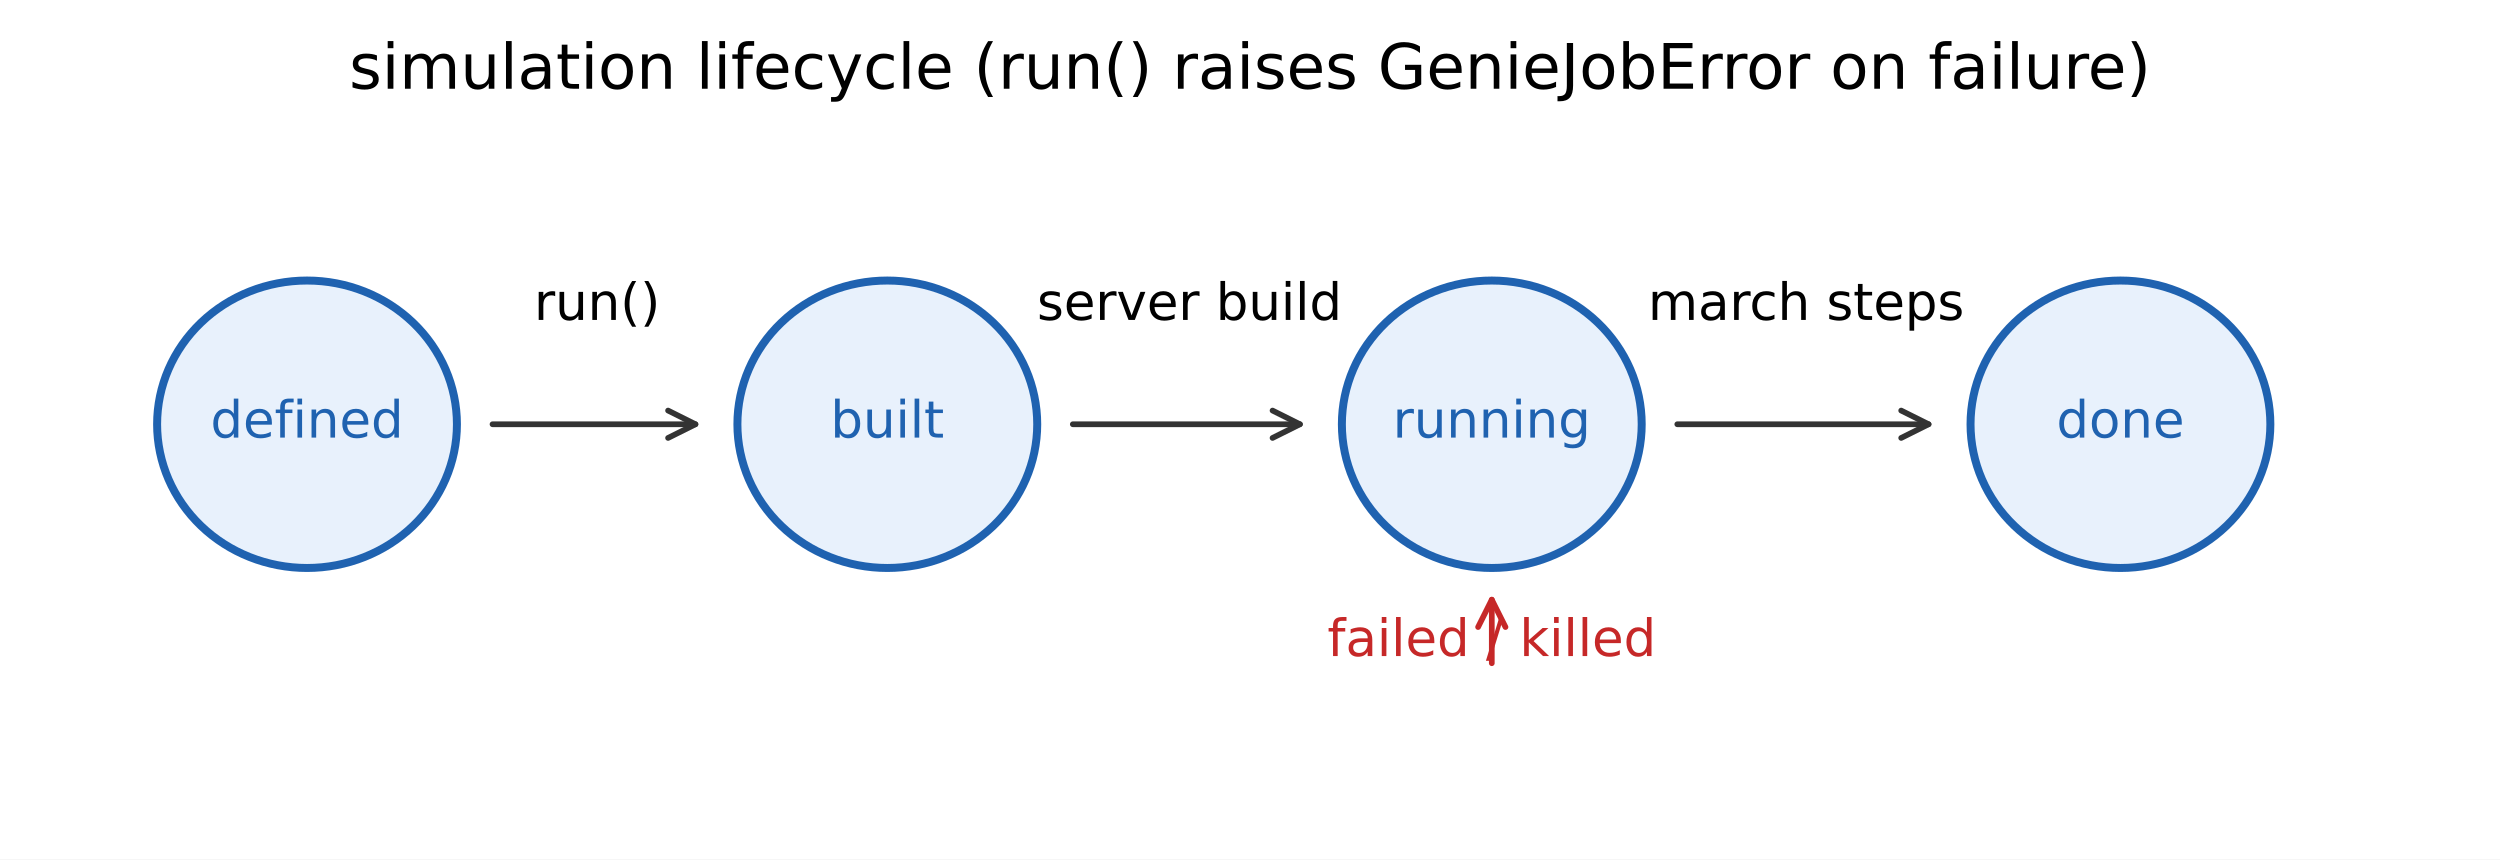
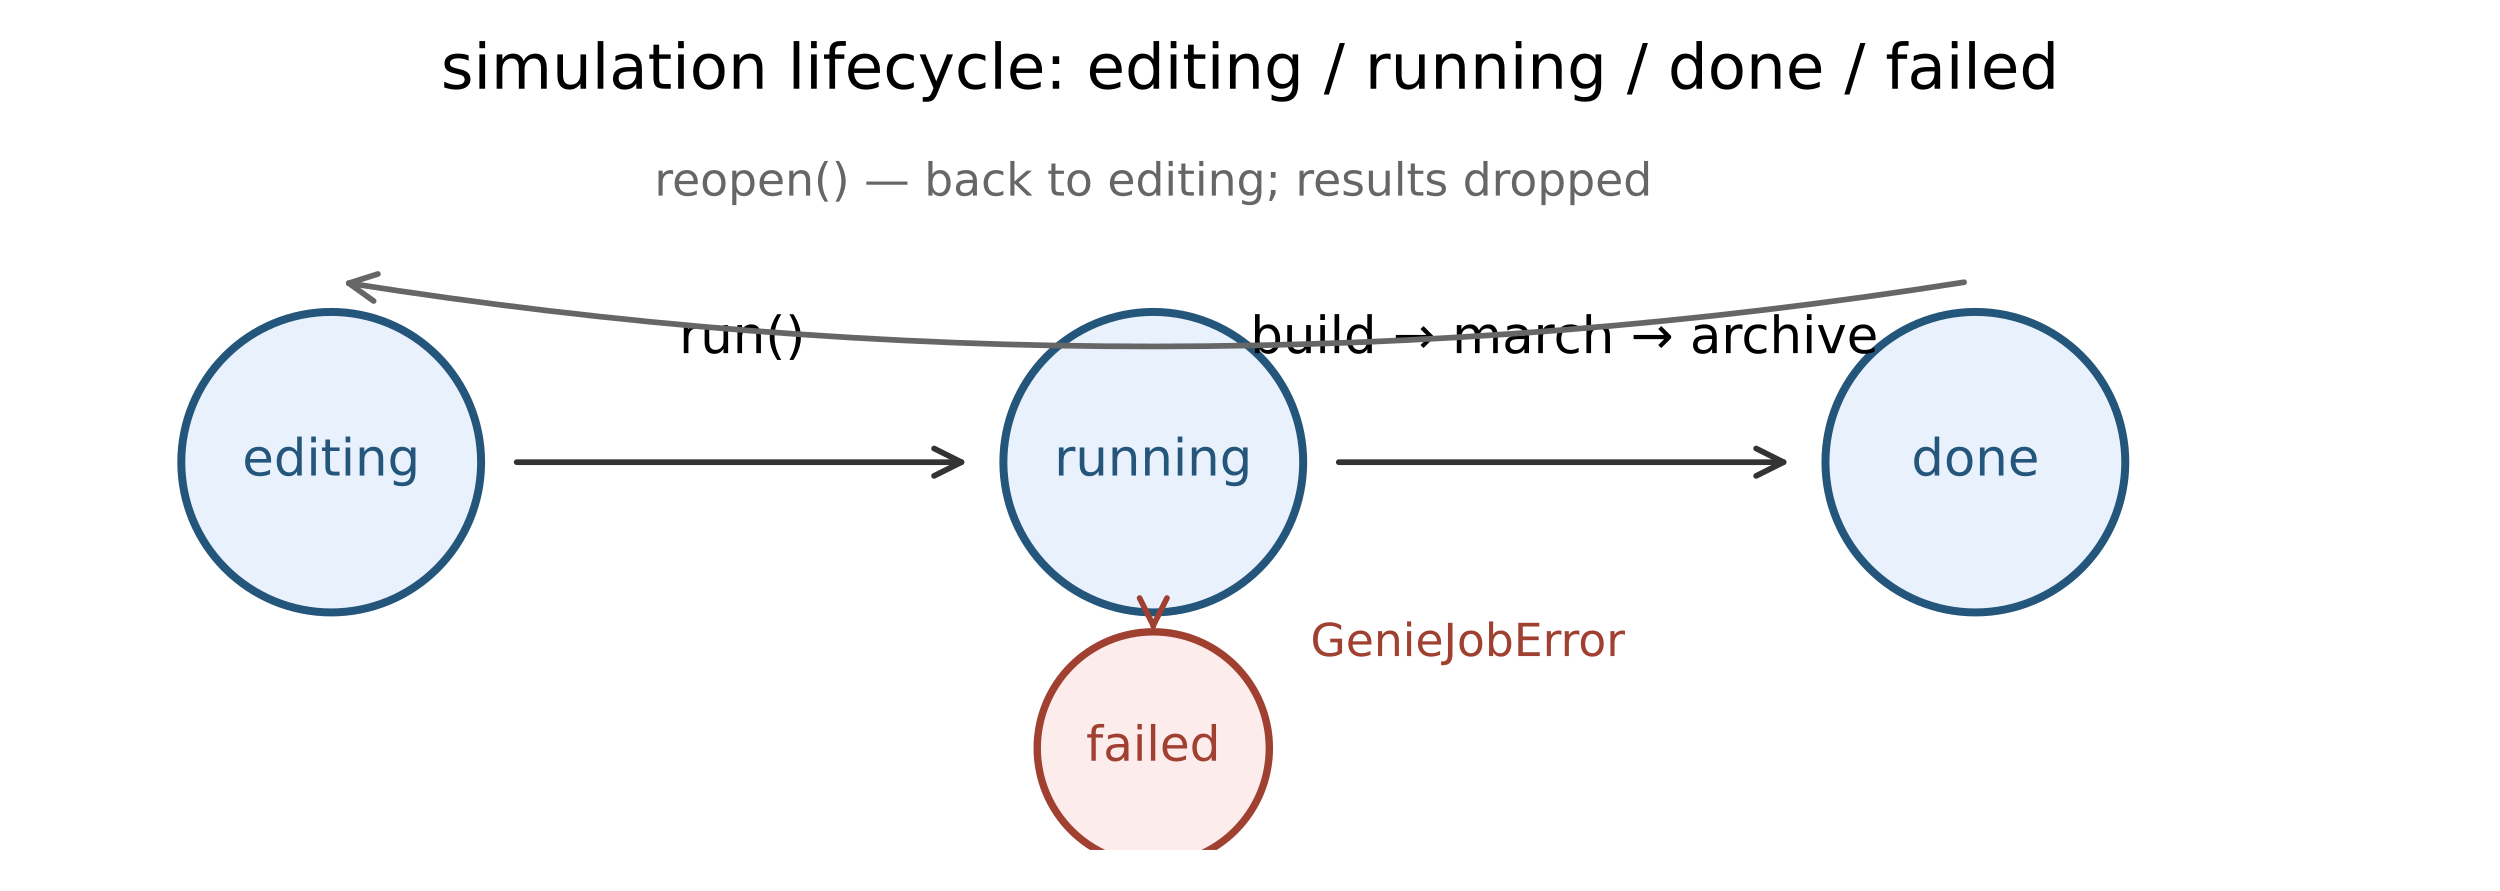
- <svg xmlns="http://www.w3.org/2000/svg" width="438.48pt" height="150.726pt" viewBox="0 0 438.48 150.726" version="1.1">
+ <svg xmlns="http://www.w3.org/2000/svg" width="438.48pt" height="156.27pt" viewBox="0 0 438.48 156.27" version="1.1">
  <defs>
    <style type="text/css">*{stroke-linejoin: round; stroke-linecap: butt}</style>
  </defs>
  <g id="figure_1">
    <g id="patch_1">
-       <path d="M 0 150.726  L 438.48 150.726  L 438.48 0  L 0 0  z " style="fill: #ffffff" />
+       <path d="M 0 156.27  L 438.48 156.27  L 438.48 0  L 0 0  z " style="fill: #ffffff" />
    </g>
    <g id="axes_1">
      <g id="patch_2">
-         <path d="M 53.849 99.618  C 60.822 99.618 67.51 96.962 72.441 92.235  C 77.371 87.508 80.142 81.096 80.142 74.411  C 80.142 67.726 77.371 61.314 72.441 56.587  C 67.51 51.86 60.822 49.204 53.849 49.204  C 46.876 49.204 40.188 51.86 35.257 56.587  C 30.326 61.314 27.556 67.726 27.556 74.411  C 27.556 81.096 30.326 87.508 35.257 92.235  C 40.188 96.962 46.876 99.618 53.849 99.618  z " clip-path="url(#pf4ad5e4f1d)" style="fill: #e8f1fc; stroke: #1f62b0; stroke-width: 1.4; stroke-linejoin: miter" />
+         <path d="M 58.09 107.416  C 65.063 107.416 71.751 104.64 76.682 99.698  C 81.612 94.756 84.383 88.053 84.383 81.064  C 84.383 74.075 81.612 67.372 76.682 62.43  C 71.751 57.488 65.063 54.711 58.09 54.711  C 51.117 54.711 44.428 57.488 39.498 62.43  C 34.567 67.372 31.797 74.075 31.797 81.064  C 31.797 88.053 34.567 94.756 39.498 99.698  C 44.428 104.64 51.117 107.416 58.09 107.416  z " clip-path="url(#p5a174a3726)" style="fill: #e8f1fc; stroke: #24557a; stroke-width: 1.4; stroke-linejoin: miter" />
      </g>
      <g id="patch_3">
-         <path d="M 155.628 99.618  C 162.601 99.618 169.289 96.962 174.22 92.235  C 179.151 87.508 181.921 81.096 181.921 74.411  C 181.921 67.726 179.151 61.314 174.22 56.587  C 169.289 51.86 162.601 49.204 155.628 49.204  C 148.655 49.204 141.967 51.86 137.036 56.587  C 132.105 61.314 129.335 67.726 129.335 74.411  C 129.335 81.096 132.105 87.508 137.036 92.235  C 141.967 96.962 148.655 99.618 155.628 99.618  z " clip-path="url(#pf4ad5e4f1d)" style="fill: #e8f1fc; stroke: #1f62b0; stroke-width: 1.4; stroke-linejoin: miter" />
+         <path d="M 202.277 107.416  C 209.25 107.416 215.938 104.64 220.869 99.698  C 225.799 94.756 228.57 88.053 228.57 81.064  C 228.57 74.075 225.799 67.372 220.869 62.43  C 215.938 57.488 209.25 54.711 202.277 54.711  C 195.304 54.711 188.616 57.488 183.685 62.43  C 178.754 67.372 175.984 74.075 175.984 81.064  C 175.984 88.053 178.754 94.756 183.685 99.698  C 188.616 104.64 195.304 107.416 202.277 107.416  z " clip-path="url(#p5a174a3726)" style="fill: #e8f1fc; stroke: #24557a; stroke-width: 1.4; stroke-linejoin: miter" />
      </g>
      <g id="patch_4">
-         <path d="M 261.648 99.618  C 268.621 99.618 275.309 96.962 280.24 92.235  C 285.171 87.508 287.941 81.096 287.941 74.411  C 287.941 67.726 285.171 61.314 280.24 56.587  C 275.309 51.86 268.621 49.204 261.648 49.204  C 254.675 49.204 247.987 51.86 243.056 56.587  C 238.125 61.314 235.355 67.726 235.355 74.411  C 235.355 81.096 238.125 87.508 243.056 92.235  C 247.987 96.962 254.675 99.618 261.648 99.618  z " clip-path="url(#pf4ad5e4f1d)" style="fill: #e8f1fc; stroke: #1f62b0; stroke-width: 1.4; stroke-linejoin: miter" />
+         <path d="M 346.464 107.416  C 353.437 107.416 360.125 104.64 365.056 99.698  C 369.987 94.756 372.757 88.053 372.757 81.064  C 372.757 74.075 369.987 67.372 365.056 62.43  C 360.125 57.488 353.437 54.711 346.464 54.711  C 339.491 54.711 332.803 57.488 327.872 62.43  C 322.941 67.372 320.171 74.075 320.171 81.064  C 320.171 88.053 322.941 94.756 327.872 99.698  C 332.803 104.64 339.491 107.416 346.464 107.416  z " clip-path="url(#p5a174a3726)" style="fill: #e8f1fc; stroke: #24557a; stroke-width: 1.4; stroke-linejoin: miter" />
      </g>
      <g id="patch_5">
-         <path d="M 371.909 99.618  C 378.882 99.618 385.57 96.962 390.501 92.235  C 395.431 87.508 398.202 81.096 398.202 74.411  C 398.202 67.726 395.431 61.314 390.501 56.587  C 385.57 51.86 378.882 49.204 371.909 49.204  C 364.936 49.204 358.248 51.86 353.317 56.587  C 348.386 61.314 345.616 67.726 345.616 74.411  C 345.616 81.096 348.386 87.508 353.317 92.235  C 358.248 96.962 364.936 99.618 371.909 99.618  z " clip-path="url(#pf4ad5e4f1d)" style="fill: #e8f1fc; stroke: #1f62b0; stroke-width: 1.4; stroke-linejoin: miter" />
+         <path d="M 202.277 151.621  C 207.675 151.621 212.853 149.471 216.671 145.645  C 220.488 141.819 222.633 136.629 222.633 131.219  C 222.633 125.808 220.488 120.618 216.671 116.792  C 212.853 112.966 207.675 110.817 202.277 110.817  C 196.878 110.817 191.7 112.966 187.883 116.792  C 184.066 120.618 181.921 125.808 181.921 131.219  C 181.921 136.629 184.066 141.819 187.883 145.645  C 191.7 149.471 196.878 151.621 202.277 151.621  z " clip-path="url(#p5a174a3726)" style="fill: #fdecec; stroke: #a04030; stroke-width: 1.3; stroke-linejoin: miter" />
      </g>
      <g id="text_1">
-         <text style="font-size: 9px; font-family: 'DejaVu Sans', 'Bitstream Vera Sans', 'Computer Modern Sans Serif', 'Lucida Grande', 'Verdana', 'Geneva', 'Lucid', 'Arial', 'Helvetica', 'Avant Garde', sans-serif; text-anchor: middle; fill: #1f62b0" x="53.849" y="76.749" transform="rotate(-0 53.8488 76.74932)">defined</text>
+         <text style="font-size: 9px; font-family: 'DejaVu Sans', 'Bitstream Vera Sans', 'Computer Modern Sans Serif', 'Lucida Grande', 'Verdana', 'Geneva', 'Lucid', 'Arial', 'Helvetica', 'Avant Garde', sans-serif; text-anchor: middle; fill: #24557a" x="58.09" y="83.402" transform="rotate(-0 58.0896 83.40212)">editing</text>
      </g>
      <g id="text_2">
-         <text style="font-size: 9px; font-family: 'DejaVu Sans', 'Bitstream Vera Sans', 'Computer Modern Sans Serif', 'Lucida Grande', 'Verdana', 'Geneva', 'Lucid', 'Arial', 'Helvetica', 'Avant Garde', sans-serif; text-anchor: middle; fill: #1f62b0" x="155.628" y="76.749" transform="rotate(-0 155.628 76.74932)">built</text>
+         <text style="font-size: 9px; font-family: 'DejaVu Sans', 'Bitstream Vera Sans', 'Computer Modern Sans Serif', 'Lucida Grande', 'Verdana', 'Geneva', 'Lucid', 'Arial', 'Helvetica', 'Avant Garde', sans-serif; text-anchor: middle; fill: #24557a" x="202.277" y="83.402" transform="rotate(-0 202.2768 83.40212)">running</text>
      </g>
      <g id="text_3">
-         <text style="font-size: 9px; font-family: 'DejaVu Sans', 'Bitstream Vera Sans', 'Computer Modern Sans Serif', 'Lucida Grande', 'Verdana', 'Geneva', 'Lucid', 'Arial', 'Helvetica', 'Avant Garde', sans-serif; text-anchor: middle; fill: #1f62b0" x="261.648" y="76.749" transform="rotate(-0 261.648 76.74932)">running</text>
+         <text style="font-size: 9px; font-family: 'DejaVu Sans', 'Bitstream Vera Sans', 'Computer Modern Sans Serif', 'Lucida Grande', 'Verdana', 'Geneva', 'Lucid', 'Arial', 'Helvetica', 'Avant Garde', sans-serif; text-anchor: middle; fill: #24557a" x="346.464" y="83.402" transform="rotate(-0 346.464 83.40212)">done</text>
+       </g>
+       <g id="patch_6">
+         <path d="M 90.625 81.064  Q 130.186 81.064 168.63 81.064  " style="fill: none; stroke: #333333; stroke-linecap: round" />
+         <path d="M 163.83 78.664  L 168.63 81.064  L 163.83 83.464  " style="fill: none; stroke: #333333; stroke-linecap: round" />
+       </g>
+       <g id="patch_7">
+         <path d="M 234.812 81.064  Q 274.373 81.064 312.817 81.064  " style="fill: none; stroke: #333333; stroke-linecap: round" />
+         <path d="M 308.017 78.664  L 312.817 81.064  L 308.017 83.464  " style="fill: none; stroke: #333333; stroke-linecap: round" />
      </g>
      <g id="text_4">
-         <text style="font-size: 9px; font-family: 'DejaVu Sans', 'Bitstream Vera Sans', 'Computer Modern Sans Serif', 'Lucida Grande', 'Verdana', 'Geneva', 'Lucid', 'Arial', 'Helvetica', 'Avant Garde', sans-serif; text-anchor: middle; fill: #1f62b0" x="371.909" y="76.749" transform="rotate(-0 371.9088 76.74932)">done</text>
+         <text style="font-size: 9px; font-family: 'DejaVu Sans', 'Bitstream Vera Sans', 'Computer Modern Sans Serif', 'Lucida Grande', 'Verdana', 'Geneva', 'Lucid', 'Arial', 'Helvetica', 'Avant Garde', sans-serif; text-anchor: middle" x="130.183" y="61.937" transform="rotate(-0 130.1832 61.93708)">run()</text>
      </g>
-       <g id="patch_6">
-         <path d="M 86.385 74.411  Q 104.74 74.411 121.977 74.411  " style="fill: none; stroke: #333333; stroke-linecap: round" />
-         <path d="M 117.177 72.011  L 121.977 74.411  L 117.177 76.811  " style="fill: none; stroke: #333333; stroke-linecap: round" />
+       <g id="text_5">
+         <text style="font-size: 9px; font-family: 'DejaVu Sans', 'Bitstream Vera Sans', 'Computer Modern Sans Serif', 'Lucida Grande', 'Verdana', 'Geneva', 'Lucid', 'Arial', 'Helvetica', 'Avant Garde', sans-serif; text-anchor: middle" x="274.37" y="61.937" transform="rotate(-0 274.3704 61.93708)">build → march → archive</text>
      </g>
-       <g id="patch_7">
-         <path d="M 188.162 74.411  Q 208.638 74.411 227.996 74.411  " style="fill: none; stroke: #333333; stroke-linecap: round" />
-         <path d="M 223.196 72.011  L 227.996 74.411  L 223.196 76.811  " style="fill: none; stroke: #333333; stroke-linecap: round" />
+       <g id="text_6">
+         <text style="font-size: 8.5px; font-family: 'DejaVu Sans', 'Bitstream Vera Sans', 'Computer Modern Sans Serif', 'Lucida Grande', 'Verdana', 'Geneva', 'Lucid', 'Arial', 'Helvetica', 'Avant Garde', sans-serif; text-anchor: middle; fill: #a04030" x="202.277" y="133.427" transform="rotate(-0 202.2768 133.4269)">failed</text>
      </g>
      <g id="patch_8">
-         <path d="M 294.184 74.411  Q 316.779 74.411 338.255 74.411  " style="fill: none; stroke: #333333; stroke-linecap: round" />
-         <path d="M 333.455 72.011  L 338.255 74.411  L 333.455 76.811  " style="fill: none; stroke: #333333; stroke-linecap: round" />
-       </g>
-       <g id="text_5">
-         <text style="font-size: 9px; font-family: 'DejaVu Sans', 'Bitstream Vera Sans', 'Computer Modern Sans Serif', 'Lucida Grande', 'Verdana', 'Geneva', 'Lucid', 'Arial', 'Helvetica', 'Avant Garde', sans-serif; text-anchor: middle" x="104.738" y="56.116" transform="rotate(-0 104.7384 56.11588)">run()</text>
-       </g>
-       <g id="text_6">
-         <text style="font-size: 9px; font-family: 'DejaVu Sans', 'Bitstream Vera Sans', 'Computer Modern Sans Serif', 'Lucida Grande', 'Verdana', 'Geneva', 'Lucid', 'Arial', 'Helvetica', 'Avant Garde', sans-serif; text-anchor: middle" x="208.638" y="56.116" transform="rotate(-0 208.638 56.11588)">server build</text>
+         <path d="M 202.277 109.419  Q 202.277 110.118 202.277 109.699  " style="fill: none; stroke: #a04030; stroke-linecap: round" />
+         <path d="M 204.677 104.899  L 202.277 109.699  L 199.877 104.899  " style="fill: none; stroke: #a04030; stroke-linecap: round" />
      </g>
      <g id="text_7">
-         <text style="font-size: 9px; font-family: 'DejaVu Sans', 'Bitstream Vera Sans', 'Computer Modern Sans Serif', 'Lucida Grande', 'Verdana', 'Geneva', 'Lucid', 'Arial', 'Helvetica', 'Avant Garde', sans-serif; text-anchor: middle" x="316.778" y="56.116" transform="rotate(-0 316.7784 56.11588)">march steps</text>
+         <text style="font-size: 8px; font-family: 'DejaVu Sans', 'Bitstream Vera Sans', 'Computer Modern Sans Serif', 'Lucida Grande', 'Verdana', 'Geneva', 'Lucid', 'Arial', 'Helvetica', 'Avant Garde', sans-serif; text-anchor: start; fill: #a04030" x="229.842" y="115.067" transform="rotate(-0 229.842 115.0671)">GenieJobError</text>
+       </g>
+       <g id="patch_9">
+         <path d="M 344.488 49.5  Q 202.274 71.942 61.165 49.673  " style="fill: none; stroke: #666666; stroke-linecap: round" />
+         <path d="M 65.532 52.792  L 61.165 49.673  L 66.28 48.051  " style="fill: none; stroke: #666666; stroke-linecap: round" />
      </g>
      <g id="text_8">
-         <text style="font-size: 9px; font-family: 'DejaVu Sans', 'Bitstream Vera Sans', 'Computer Modern Sans Serif', 'Lucida Grande', 'Verdana', 'Geneva', 'Lucid', 'Arial', 'Helvetica', 'Avant Garde', sans-serif; text-anchor: middle; fill: #c62828" x="261.648" y="115.067" transform="rotate(-0 261.648 115.0671)">failed / killed</text>
-       </g>
-       <g id="patch_9">
-         <path d="M 261.648 116.322  Q 261.648 110.191 261.648 105.178  " style="fill: none; stroke: #c62828; stroke-linecap: round" />
-         <path d="M 259.248 109.978  L 261.648 105.178  L 264.048 109.978  " style="fill: none; stroke: #c62828; stroke-linecap: round" />
+         <text style="font-size: 8px; font-family: 'DejaVu Sans', 'Bitstream Vera Sans', 'Computer Modern Sans Serif', 'Lucida Grande', 'Verdana', 'Geneva', 'Lucid', 'Arial', 'Helvetica', 'Avant Garde', sans-serif; text-anchor: middle; fill: #666666" x="202.277" y="34.309" transform="rotate(-0 202.2768 34.30948)">reopen()  —  back to editing; results dropped</text>
      </g>
      <g id="text_9">
-         <text style="font-size: 11px; font-family: 'DejaVu Sans', 'Bitstream Vera Sans', 'Computer Modern Sans Serif', 'Lucida Grande', 'Verdana', 'Geneva', 'Lucid', 'Arial', 'Helvetica', 'Avant Garde', sans-serif; text-anchor: middle" x="219.24" y="15.558" transform="rotate(-0 219.24 15.55828)">simulation lifecycle (run() raises GenieJobError on failure)</text>
+         <text style="font-size: 11px; font-family: 'DejaVu Sans', 'Bitstream Vera Sans', 'Computer Modern Sans Serif', 'Lucida Grande', 'Verdana', 'Geneva', 'Lucid', 'Arial', 'Helvetica', 'Avant Garde', sans-serif; text-anchor: middle" x="219.24" y="15.558" transform="rotate(-0 219.24 15.55828)">simulation lifecycle: editing / running / done / failed</text>
      </g>
    </g>
  </g>
  <defs>
-     <clipPath id="pf4ad5e4f1d">
-       <rect x="7.2" y="21.558" width="424.08" height="121.968" />
+     <clipPath id="p5a174a3726">
+       <rect x="7.2" y="21.558" width="424.08" height="127.512" />
    </clipPath>
  </defs>
</svg>
